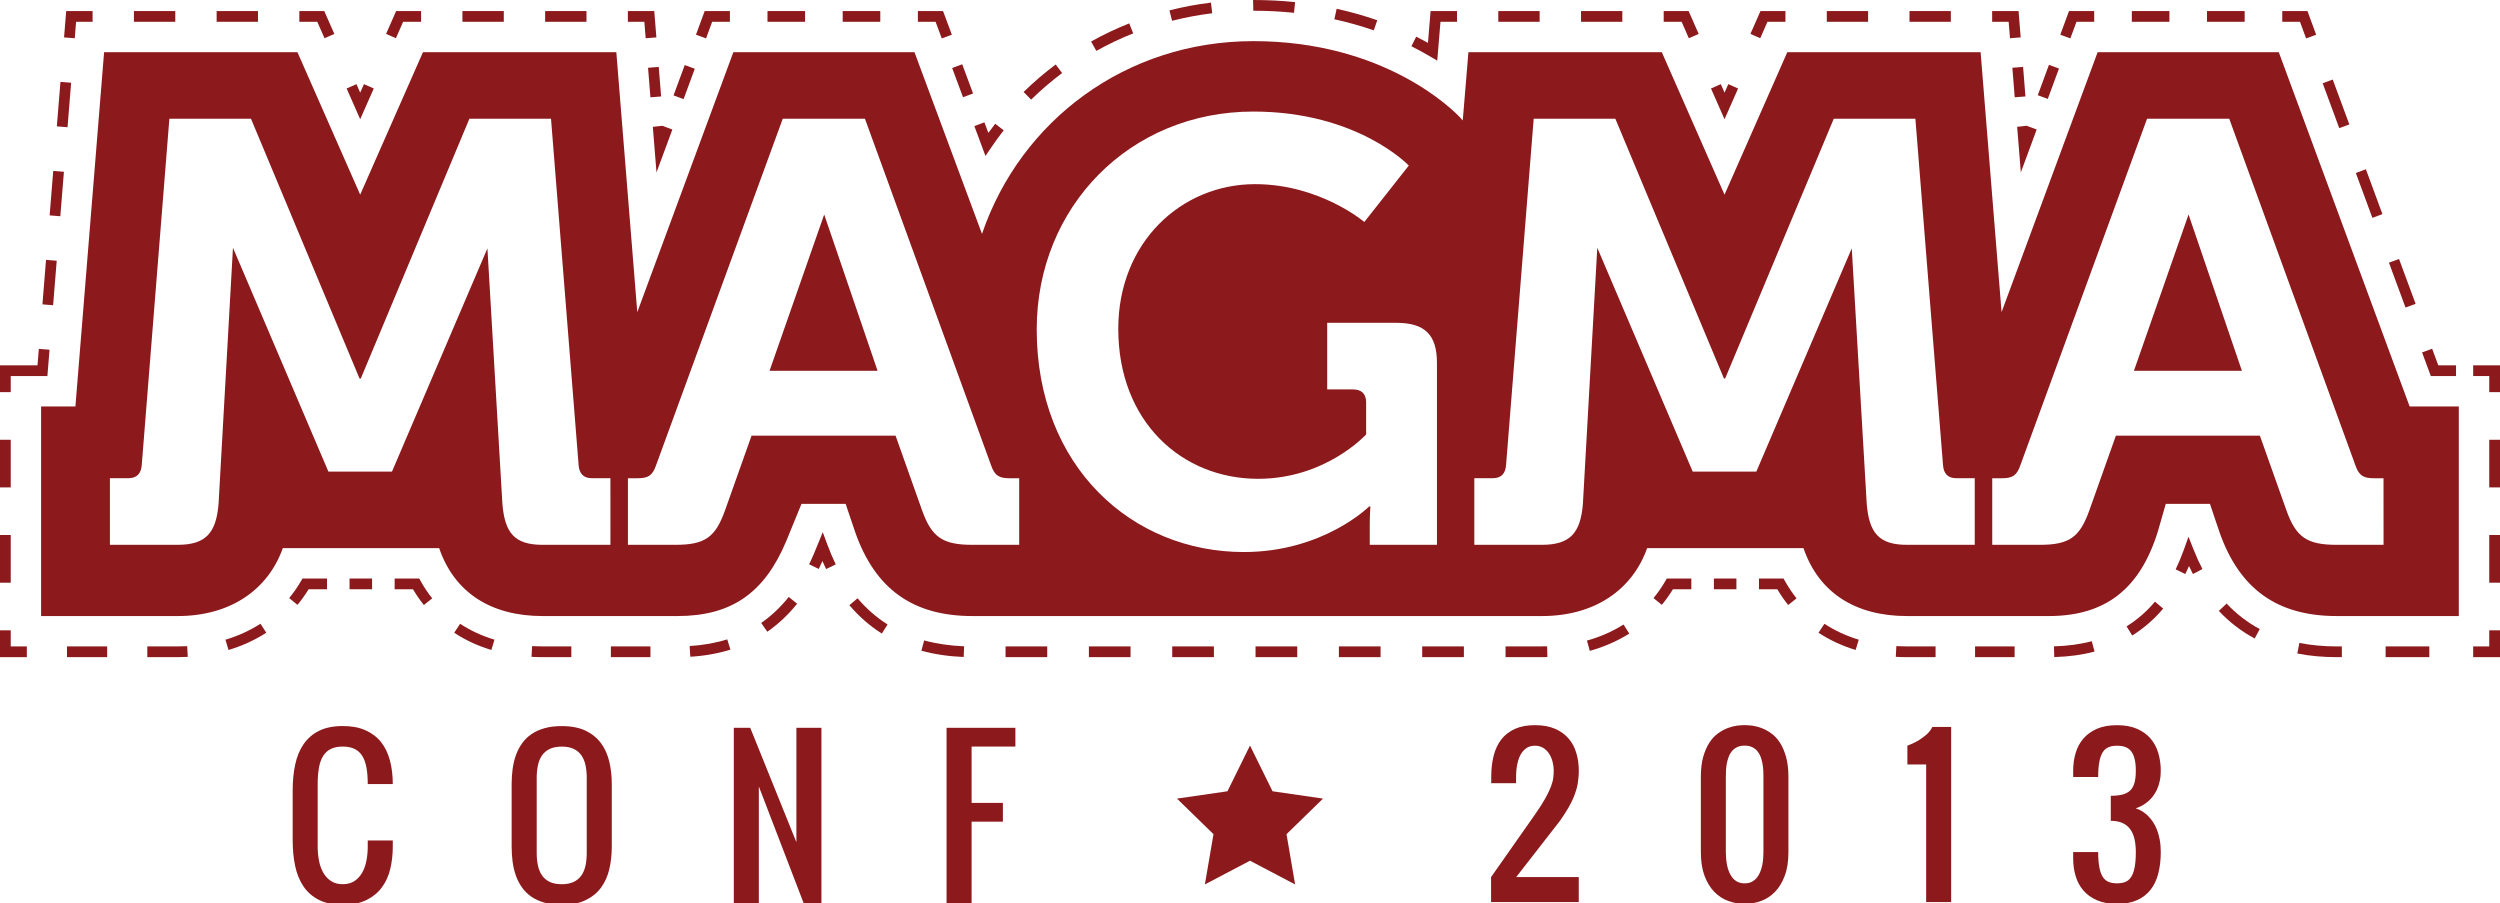
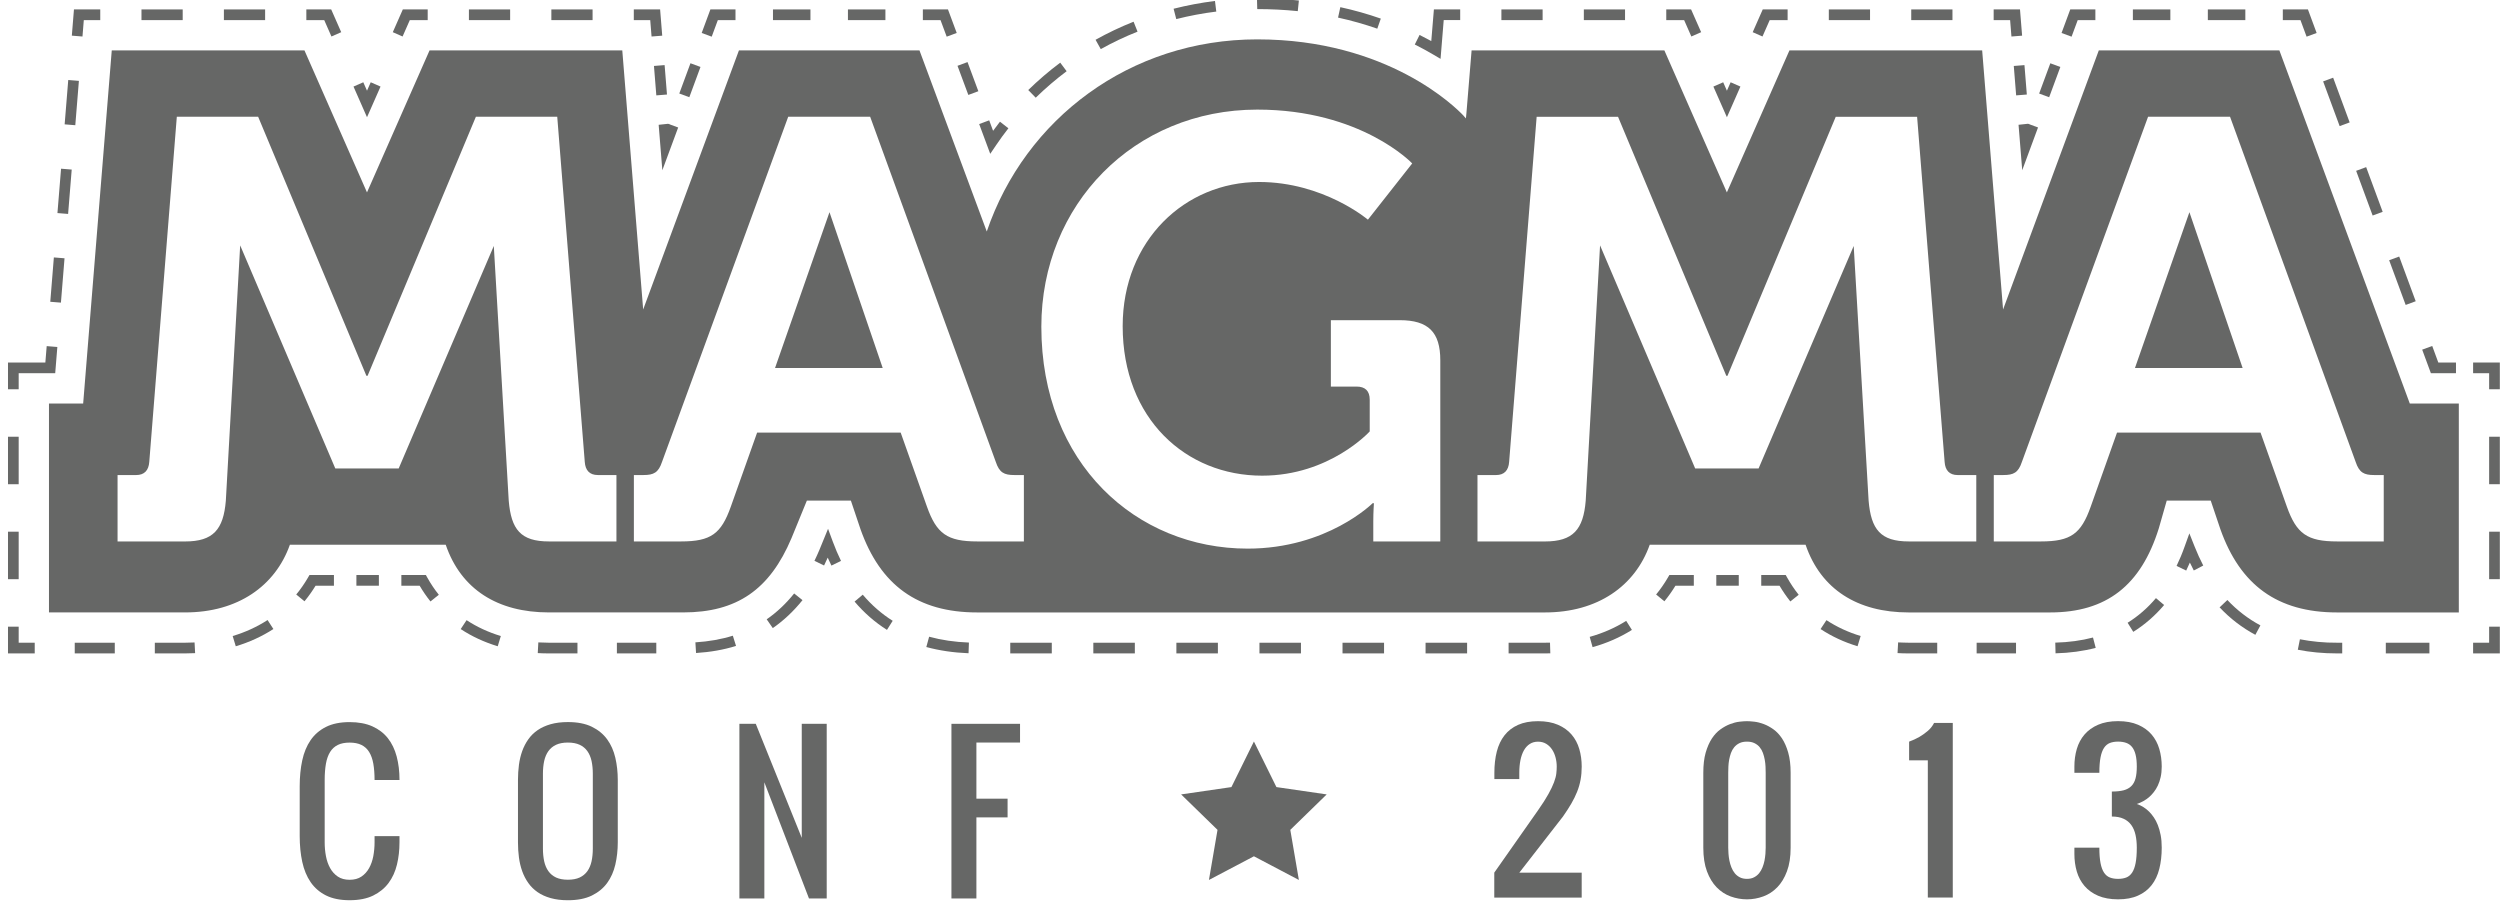
- <svg xmlns="http://www.w3.org/2000/svg" version="1.1" id="Layer_1" x="0px" y="0px" width="127.692px" height="46.077px" viewBox="242.736 370.522 127.692 46.077" enable-background="new 242.736 370.522 127.692 46.077" xml:space="preserve">
+ <svg xmlns="http://www.w3.org/2000/svg" version="1.1" id="Capa_1" x="0px" y="0px" width="127px" height="46px" viewBox="0 0 127 46" enable-background="new 0 0 127 46" xml:space="preserve">
  <g>
    <g>
-       <g>
-         <polygon fill="#8C191C" points="282.042,389.462 287.56,389.462 284.833,381.478    " />
-         <polygon fill="#8C191C" points="351.73,389.462 357.246,389.462 354.52,381.478    " />
-         <path fill="#8C191C" d="M365.812,391.282l-6.683-18.094h-9.253l-4.906,13.277l-1.071-13.277h-9.874l-3.206,7.277l-3.203-7.277     h-9.878l-0.267,3.219l-0.026,0.268l-0.129-0.149c-0.375-0.398-3.866-3.903-10.564-3.903c-6.509,0-11.889,4.062-13.859,9.846     l-3.448-9.28h-9.252l-4.907,13.277l-1.07-13.277h-9.877l-3.206,7.276l-3.204-7.276h-9.876l-1.465,18.094h-1.752v10.705h6.979     c2.7,0,4.617-1.355,5.366-3.469h7.986c0.782,2.285,2.66,3.469,5.283,3.469h6.883c2.756,0,4.441-1.168,5.555-3.812     c0.066-0.158,0.785-1.918,0.785-1.918h2.256l0.497,1.473c1.013,2.853,2.913,4.257,5.977,4.257h29.095     c2.703,0,4.621-1.355,5.368-3.469h7.986c0.782,2.285,2.661,3.469,5.284,3.469h7.245c2.891,0,4.654-1.382,5.566-4.302l0.41-1.428     h2.256l0.496,1.472c1.015,2.854,2.915,4.258,5.978,4.258h6.237v-10.705L365.812,391.282L365.812,391.282z M273.915,398.35h-3.464     c-1.441,0-1.93-0.613-2.054-2.085l-0.765-13.057l-4.875,11.402h-3.248l-4.874-11.433l-0.736,13.087     c-0.123,1.472-0.644,2.085-2.084,2.085h-3.465v-3.402h0.95c0.431,0,0.645-0.245,0.676-0.674l1.411-17.687h4.168l5.546,13.272     h0.062l5.549-13.272h4.168l1.41,17.687c0.029,0.429,0.243,0.674,0.672,0.674h0.952L273.915,398.35L273.915,398.35z      M294.793,398.35h-2.391c-1.533,0-2.083-0.396-2.575-1.777l-1.348-3.798h-7.356l-1.349,3.798     c-0.491,1.382-1.013,1.777-2.545,1.777h-2.421v-3.401h0.491c0.522,0,0.768-0.122,0.951-0.674l6.466-17.687h4.199l6.438,17.687     c0.184,0.552,0.429,0.674,0.951,0.674h0.489V398.35z M316.132,398.35h-3.433v-1.041c0-0.461,0.033-0.92,0.033-0.92h-0.064     c0,0-2.328,2.329-6.405,2.329c-5.701,0-10.575-4.352-10.575-11.372c0-6.254,4.752-11.126,11.064-11.126     c5.334,0,7.94,2.758,7.94,2.758l-2.271,2.882c0,0-2.269-1.932-5.579-1.932c-3.768,0-6.988,2.973-6.988,7.388     c0,4.751,3.249,7.662,7.144,7.662c3.462,0,5.516-2.267,5.516-2.267v-1.625c0-0.46-0.244-0.674-0.673-0.674h-1.316v-3.402h3.523     c1.471,0,2.083,0.612,2.083,2.054V398.35L316.132,398.35z M343.6,398.35h-3.462c-1.438,0-1.931-0.613-2.055-2.085l-0.765-13.057     l-4.874,11.402h-3.25l-4.874-11.433l-0.735,13.087c-0.121,1.472-0.644,2.085-2.087,2.085h-3.459v-3.402h0.948     c0.43,0,0.645-0.245,0.674-0.674l1.411-17.687h4.17l5.549,13.272h0.058l5.55-13.272h4.169l1.411,17.687     c0.027,0.429,0.244,0.674,0.671,0.674h0.95V398.35L343.6,398.35z M364.48,398.35h-2.393c-1.532,0-2.083-0.396-2.574-1.777     l-1.349-3.798h-7.355l-1.35,3.798c-0.49,1.382-1.013,1.777-2.545,1.777h-2.421v-3.401h0.491c0.521,0,0.767-0.122,0.949-0.674     l6.467-17.687h4.199l6.438,17.687c0.185,0.552,0.43,0.674,0.952,0.674h0.489L364.48,398.35L364.48,398.35z" />
-       </g>
+       <polygon fill="#666766" points="39.372,18.694 44.841,18.694 42.138,10.779   " />
+       <polygon fill="#666766" points="108.456,18.694 113.925,18.694 111.222,10.779   " />
+       <path fill="#666766" d="M122.417,20.498l-6.625-17.938h-9.173l-4.863,13.163l-1.062-13.163h-9.79l-3.179,7.214l-3.175-7.214    h-9.793l-0.263,3.191l-0.026,0.266l-0.128-0.148C73.969,5.475,70.508,2,63.868,2c-6.454,0-11.787,4.026-13.74,9.76l-3.419-9.2    h-9.171l-4.865,13.163L31.612,2.561h-9.791l-3.178,7.213l-3.176-7.213H5.677L4.225,20.498H2.488v10.613h6.919    c2.676,0,4.577-1.346,5.319-3.438h7.917c0.775,2.266,2.637,3.438,5.238,3.438h6.822c2.733,0,4.403-1.159,5.507-3.778    c0.065-0.157,0.778-1.901,0.778-1.901h2.237l0.491,1.46c1.005,2.827,2.888,4.22,5.925,4.22h28.844c2.68,0,4.58-1.346,5.321-3.438    h7.918c0.775,2.266,2.639,3.438,5.238,3.438h7.184c2.863,0,4.613-1.37,5.519-4.265l0.405-1.415h2.236l0.492,1.46    c1.006,2.827,2.889,4.22,5.926,4.22h6.184V20.498H122.417z M31.314,27.505h-3.433c-1.43,0-1.914-0.608-2.037-2.066l-0.759-12.944    l-4.832,11.303h-3.22l-4.832-11.333l-0.729,12.975c-0.121,1.458-0.639,2.066-2.065,2.066H5.972v-3.373h0.942    c0.426,0,0.638-0.242,0.669-0.668L8.982,5.931h4.132l5.498,13.158h0.062l5.501-13.158h4.133l1.398,17.533    c0.029,0.426,0.241,0.668,0.666,0.668h0.943V27.505z M52.013,27.505h-2.37c-1.52,0-2.066-0.394-2.552-1.763l-1.337-3.767h-7.292    l-1.338,3.767c-0.487,1.369-1.004,1.763-2.523,1.763h-2.4v-3.373h0.487c0.517,0,0.761-0.12,0.943-0.668l6.41-17.533h4.163    l6.382,17.533c0.182,0.548,0.426,0.668,0.942,0.668h0.485V27.505z M73.166,27.505h-3.403v-1.033c0-0.455,0.032-0.911,0.032-0.911    h-0.062c0,0-2.309,2.309-6.35,2.309c-5.652,0-10.483-4.314-10.483-11.272c0-6.2,4.71-11.03,10.969-11.03    c5.288,0,7.871,2.734,7.871,2.734l-2.25,2.858c0,0-2.249-1.915-5.531-1.915c-3.735,0-6.927,2.947-6.927,7.323    c0,4.71,3.22,7.596,7.082,7.596c3.433,0,5.468-2.248,5.468-2.248v-1.61c0-0.457-0.242-0.668-0.667-0.668h-1.307v-3.373h3.495    c1.457,0,2.064,0.606,2.064,2.036V27.505z M100.396,27.505h-3.433c-1.428,0-1.914-0.608-2.037-2.066l-0.758-12.944l-4.832,11.303    h-3.221l-4.832-11.333l-0.729,12.975c-0.12,1.458-0.639,2.066-2.068,2.066h-3.43v-3.373h0.94c0.426,0,0.638-0.242,0.668-0.668    l1.398-17.533h4.134l5.5,13.158h0.06l5.5-13.158h4.133l1.398,17.533c0.028,0.426,0.243,0.668,0.665,0.668h0.943V27.505z     M121.095,27.505h-2.369c-1.52,0-2.065-0.394-2.552-1.763l-1.339-3.767h-7.29l-1.338,3.767c-0.486,1.369-1.004,1.763-2.523,1.763    h-2.4v-3.373h0.487c0.518,0,0.761-0.12,0.942-0.668l6.409-17.533h4.164l6.381,17.533c0.183,0.548,0.426,0.668,0.943,0.668h0.484    V27.505z" />
+     </g>
+   </g>
+   <g>
+     <g>
+       <polygon fill="#666766" points="124.764,18.959 123.489,18.959 123.047,17.763 123.557,17.575 123.866,18.416 124.764,18.416       " />
    </g>
    <g>
-       <g>
-         <polygon fill="#8C191C" points="368.182,389.729 366.894,389.729 366.448,388.522 366.962,388.333 367.276,389.182      368.182,389.182    " />
-       </g>
-       <g>
-         <path fill="#8C191C" d="M365.602,386.231l-0.846-2.292l0.514-0.19l0.848,2.291L365.602,386.231z M363.91,381.649l-0.846-2.292     l0.514-0.19l0.845,2.292L363.91,381.649z M362.217,377.066l-0.846-2.291l0.513-0.19l0.849,2.292L362.217,377.066z" />
-       </g>
-       <g>
-         <polygon fill="#8C191C" points="360.524,372.484 360.212,371.635 359.307,371.635 359.307,371.087 360.594,371.087      361.038,372.295    " />
-       </g>
-       <g>
-         <path fill="#8C191C" d="M357.386,371.635h-1.923v-0.548h1.923V371.635z M353.543,371.635h-1.92v-0.548h1.92V371.635z" />
-       </g>
-       <g>
-         <polygon fill="#8C191C" points="348.482,372.484 347.969,372.295 348.414,371.087 349.701,371.087 349.701,371.635      348.797,371.635    " />
-       </g>
-       <g>
-         <rect x="347.098" y="373.869" transform="matrix(-0.9383 -0.3458 0.3458 -0.9383 543.7288 846.4019)" fill="#8C191C" width="0.546" height="1.653" />
-       </g>
-       <g>
-         <polygon fill="#8C191C" points="345.954,379.328 345.765,377 346.249,376.947 346.279,376.958 346.311,376.955 346.312,376.97      346.763,377.137    " />
-       </g>
-       <g>
-         <rect x="345.12" y="374.431" transform="matrix(-0.0794 -0.9968 0.9968 -0.0794 -0.1887 749.2368)" fill="#8C191C" width="1.513" height="0.549" />
-       </g>
-       <g>
-         <polygon fill="#8C191C" points="345.4,372.476 345.332,371.635 344.489,371.635 344.489,371.087 345.838,371.087      345.946,372.432    " />
-       </g>
-       <g>
-         <path fill="#8C191C" d="M342.378,371.635h-2.111v-0.548h2.111V371.635z M338.153,371.635h-2.11v-0.548h2.11V371.635z" />
-       </g>
-       <g>
-         <polygon fill="#8C191C" points="332.644,372.475 332.142,372.253 332.656,371.087 333.931,371.087 333.931,371.635      333.012,371.635    " />
-       </g>
-       <g>
-         <polygon fill="#8C191C" points="330.82,376.613 330.128,375.042 330.629,374.82 330.82,375.254 331.012,374.82 331.512,375.042         " />
-       </g>
-       <g>
-         <polygon fill="#8C191C" points="328.996,372.475 328.628,371.635 327.712,371.635 327.712,371.087 328.985,371.087      329.499,372.254    " />
-       </g>
-       <g>
-         <path fill="#8C191C" d="M325.599,371.635h-2.109v-0.548h2.109V371.635z M321.376,371.635h-2.112v-0.548h2.112V371.635z" />
-       </g>
-       <g>
-         <path fill="#8C191C" d="M316.146,373.62l-0.378-0.222c-0.292-0.172-0.604-0.344-0.942-0.513l0.245-0.49     c0.208,0.104,0.406,0.21,0.601,0.316l0.133-1.624h1.35v0.548h-0.844L316.146,373.62z" />
-       </g>
-       <g>
-         <path fill="#8C191C" d="M295.401,375.611l-0.383-0.392c0.515-0.502,1.065-0.975,1.639-1.403l0.328,0.438     C296.431,374.669,295.898,375.125,295.401,375.611z M298.734,373.121l-0.268-0.479c0.624-0.349,1.279-0.66,1.948-0.926     l0.202,0.51C299.97,372.483,299.337,372.783,298.734,373.121z M312.903,372.073c-0.647-0.226-1.324-0.417-2.012-0.567     l0.117-0.535c0.709,0.155,1.406,0.352,2.074,0.586L312.903,372.073z M302.602,371.583l-0.135-0.531     c0.693-0.176,1.406-0.31,2.12-0.397l0.066,0.544C303.962,371.283,303.272,371.413,302.602,371.583z M308.83,371.176     c-0.675-0.07-1.374-0.105-2.078-0.106l-0.013-0.548c0.734,0,1.452,0.037,2.146,0.108L308.83,371.176z" />
-       </g>
-       <g>
-         <path fill="#8C191C" d="M293.07,378.488l-0.567-1.526l0.514-0.191l0.2,0.538c0.115-0.158,0.232-0.314,0.352-0.467l0.432,0.337     c-0.219,0.281-0.43,0.57-0.632,0.869L293.07,378.488z" />
-       </g>
-       <g>
-         <rect x="291.11" y="374.35" transform="matrix(-0.3484 -0.9373 0.9373 -0.3484 42.4682 778.7684)" fill="#8C191C" width="1.592" height="0.548" />
-       </g>
-       <g>
-         <polygon fill="#8C191C" points="290.838,372.484 290.523,371.635 289.618,371.635 289.618,371.087 290.904,371.087      291.353,372.294    " />
-       </g>
-       <g>
-         <path fill="#8C191C" d="M287.698,371.635h-1.92v-0.548h1.92V371.635z M283.857,371.635h-1.92v-0.548h1.92V371.635z" />
-       </g>
-       <g>
-         <polygon fill="#8C191C" points="278.798,372.484 278.284,372.295 278.729,371.087 280.017,371.087 280.017,371.635      279.111,371.635    " />
-       </g>
-       <g>
-         <rect x="277.413" y="373.877" transform="matrix(-0.9381 -0.3463 0.3463 -0.9381 408.4185 822.387)" fill="#8C191C" width="0.547" height="1.653" />
-       </g>
-       <g>
-         <polygon fill="#8C191C" points="276.268,379.329 276.08,377 276.564,376.948 276.594,376.959 276.626,376.956 276.627,376.971      277.078,377.138    " />
-       </g>
-       <g>
-         <rect x="275.411" y="374.443" transform="matrix(-0.08 -0.9968 0.9968 -0.08 -75.2546 679.9778)" fill="#8C191C" width="1.514" height="0.548" />
-       </g>
-       <g>
-         <polygon fill="#8C191C" points="275.715,372.476 275.647,371.635 274.805,371.635 274.805,371.087 276.153,371.087      276.262,372.432    " />
-       </g>
-       <g>
-         <path fill="#8C191C" d="M272.692,371.635h-2.112v-0.548h2.112V371.635z M268.468,371.635h-2.113v-0.548h2.113V371.635z" />
-       </g>
-       <g>
-         <polygon fill="#8C191C" points="262.957,372.475 262.456,372.253 262.969,371.087 264.244,371.087 264.244,371.635      263.327,371.635    " />
-       </g>
-       <g>
-         <polygon fill="#8C191C" points="261.133,376.612 260.441,375.041 260.943,374.82 261.133,375.253 261.325,374.82      261.827,375.041    " />
-       </g>
-       <g>
-         <polygon fill="#8C191C" points="259.312,372.475 258.942,371.635 258.025,371.635 258.025,371.087 259.299,371.087      259.812,372.254    " />
-       </g>
-       <g>
-         <path fill="#8C191C" d="M255.913,371.635h-2.112v-0.548h2.112V371.635z M251.689,371.635h-2.113v-0.548h2.113V371.635z" />
-       </g>
-       <g>
-         <polygon fill="#8C191C" points="246.554,372.476 246.008,372.432 246.117,371.087 247.465,371.087 247.465,371.635      246.622,371.635    " />
-       </g>
-       <g>
-         <path fill="#8C191C" d="M245.449,386.112l-0.546-0.044l0.184-2.273l0.546,0.044L245.449,386.112z M245.817,381.567l-0.546-0.044     l0.184-2.272l0.546,0.044L245.817,381.567z M246.185,377.021l-0.546-0.045l0.185-2.272l0.545,0.044L246.185,377.021z" />
-       </g>
-       <g>
-         <polygon fill="#8C191C" points="243.284,390.551 242.736,390.551 242.736,389.182 244.651,389.182 244.72,388.341      245.266,388.385 245.157,389.729 243.284,389.729    " />
-       </g>
-       <g>
-         <path fill="#8C191C" d="M243.284,400.284h-0.548v-2.436h0.548V400.284z M243.284,395.417h-0.548v-2.433h0.548V395.417z" />
-       </g>
-       <g>
-         <polygon fill="#8C191C" points="244.106,404.087 242.736,404.087 242.736,402.717 243.284,402.717 243.284,403.539      244.106,403.539    " />
-       </g>
-       <g>
-         <path fill="#8C191C" d="M251.816,404.087h-1.556v-0.548h1.556c0.162,0,0.323-0.004,0.481-0.012l0.029,0.546     C252.158,404.082,251.988,404.087,251.816,404.087z M248.209,404.087h-2.052v-0.548h2.052V404.087z M254.408,403.721     l-0.157-0.524c0.646-0.193,1.248-0.47,1.789-0.817l0.297,0.459C255.752,403.215,255.104,403.513,254.408,403.721z" />
-       </g>
-       <g>
-         <path fill="#8C191C" d="M257.93,401.417l-0.423-0.347c0.221-0.269,0.422-0.559,0.599-0.862l0.079-0.137h1.254v0.548h-0.94     C258.326,400.9,258.135,401.169,257.93,401.417z" />
-       </g>
-       <g>
-         <rect x="260.59" y="400.071" fill="#8C191C" width="1.151" height="0.548" />
-       </g>
-       <g>
-         <path fill="#8C191C" d="M264.385,401.424c-0.201-0.251-0.387-0.521-0.555-0.805h-0.937v-0.548h1.256l0.078,0.14     c0.173,0.311,0.371,0.604,0.585,0.873L264.385,401.424z" />
-       </g>
-       <g>
-         <path fill="#8C191C" d="M275.958,404.087h-2.02v-0.548h2.02V404.087z M271.918,404.087h-1.467c-0.191,0-0.381-0.005-0.567-0.016     l0.03-0.547c0.177,0.01,0.356,0.015,0.538,0.015h1.467L271.918,404.087L271.918,404.087z M277.995,404.066l-0.034-0.547     c0.686-0.041,1.331-0.155,1.919-0.341l0.164,0.523C279.414,403.9,278.724,404.023,277.995,404.066z M267.833,403.72     c-0.688-0.207-1.326-0.502-1.897-0.88l0.302-0.457c0.527,0.348,1.117,0.62,1.754,0.812L267.833,403.72z M281.927,402.79     l-0.312-0.451c0.516-0.356,0.989-0.804,1.407-1.325l0.428,0.343C283,401.919,282.488,402.401,281.927,402.79z" />
-       </g>
-       <g>
-         <path fill="#8C191C" d="M284.931,399.588c-0.065-0.133-0.128-0.269-0.188-0.409c-0.061,0.14-0.123,0.272-0.187,0.403     l-0.493-0.239c0.089-0.183,0.175-0.37,0.256-0.563l0.441-1.075l0.244,0.658c0.128,0.345,0.269,0.678,0.419,0.986L284.931,399.588     z" />
-       </g>
-       <g>
-         <path fill="#8C191C" d="M321.498,404.087h-1.863v-0.548l2.123-0.003l0.013,0.547L321.498,404.087z M317.507,404.087h-2.129     v-0.548h2.129V404.087z M313.251,404.087h-2.129v-0.548h2.129V404.087z M308.995,404.087h-2.13v-0.548h2.13V404.087z      M304.738,404.087h-2.128v-0.548h2.128V404.087z M300.481,404.087h-2.128v-0.548h2.128V404.087z M296.225,404.087h-2.128v-0.548     h2.128V404.087z M291.958,404.079c-0.766-0.03-1.494-0.138-2.162-0.32l0.144-0.526c0.628,0.171,1.314,0.271,2.039,0.3     L291.958,404.079z M323.938,403.767l-0.146-0.526c0.676-0.188,1.304-0.465,1.87-0.82l0.292,0.463     C325.342,403.267,324.664,403.564,323.938,403.767z M287.778,402.882c-0.616-0.389-1.174-0.876-1.659-1.449l0.418-0.353     c0.449,0.528,0.964,0.979,1.533,1.338L287.778,402.882z" />
-       </g>
-       <g>
-         <path fill="#8C191C" d="M327.616,401.417l-0.424-0.347c0.223-0.271,0.425-0.562,0.599-0.862l0.08-0.137h1.253v0.548h-0.94     C328.013,400.897,327.823,401.166,327.616,401.417z" />
-       </g>
-       <g>
-         <rect x="330.276" y="400.071" fill="#8C191C" width="1.15" height="0.548" />
-       </g>
-       <g>
-         <path fill="#8C191C" d="M334.071,401.424c-0.202-0.252-0.39-0.521-0.555-0.805h-0.938v-0.548h1.256l0.078,0.14     c0.173,0.309,0.369,0.602,0.586,0.873L334.071,401.424z" />
-       </g>
-       <g>
-         <path fill="#8C191C" d="M345.636,404.087h-2.02v-0.548h2.02V404.087z M341.599,404.087h-1.461c-0.191,0-0.384-0.005-0.571-0.016     l0.028-0.547c0.18,0.01,0.36,0.015,0.543,0.015h1.461V404.087z M347.661,404.083l-0.015-0.547     c0.688-0.019,1.337-0.105,1.932-0.263l0.14,0.529C349.082,403.971,348.39,404.064,347.661,404.083z M337.516,403.72     c-0.687-0.208-1.324-0.503-1.896-0.88l0.302-0.457c0.527,0.346,1.117,0.62,1.753,0.812L337.516,403.72z M351.643,402.982     l-0.289-0.467c0.539-0.335,1.027-0.761,1.452-1.262l0.417,0.354C352.762,402.154,352.231,402.615,351.643,402.982z" />
-       </g>
-       <g>
-         <path fill="#8C191C" d="M354.355,399.843l-0.493-0.239c0.148-0.311,0.287-0.642,0.411-0.983l0.243-0.684l0.27,0.676     c0.136,0.344,0.284,0.67,0.442,0.973l-0.484,0.255c-0.069-0.133-0.137-0.269-0.201-0.407     C354.481,399.57,354.42,399.708,354.355,399.843z" />
-       </g>
-       <g>
-         <path fill="#8C191C" d="M366.818,404.087h-2.232v-0.548h2.232V404.087z M362.351,404.087h-0.262     c-0.709,0-1.387-0.062-2.014-0.187l0.106-0.538c0.594,0.115,1.233,0.177,1.906,0.177h0.262L362.351,404.087L362.351,404.087z      M357.899,403.134c-0.682-0.362-1.297-0.839-1.833-1.408l0.398-0.376c0.495,0.528,1.064,0.966,1.692,1.303L357.899,403.134z" />
-       </g>
-       <g>
-         <polygon fill="#8C191C" points="370.428,404.087 369.058,404.087 369.058,403.539 369.879,403.539 369.879,402.717      370.428,402.717    " />
-       </g>
-       <g>
-         <path fill="#8C191C" d="M370.428,400.284h-0.549v-2.436h0.549V400.284z M370.428,395.417h-0.549v-2.433h0.549V395.417z" />
-       </g>
-       <g>
-         <polygon fill="#8C191C" points="370.428,390.551 369.879,390.551 369.879,389.729 369.058,389.729 369.058,389.182      370.428,389.182    " />
-       </g>
-     </g>
-     <polygon fill="#8C191C" points="306.582,408.603 307.734,410.938 310.312,411.312 308.447,413.129 308.886,415.696    306.582,414.484 304.277,415.696 304.717,413.129 302.852,411.312 305.43,410.938  " />
-     <g>
-       <path fill="#8C191C" d="M262.798,413.449v0.317c0,0.399-0.043,0.779-0.13,1.141c-0.086,0.358-0.229,0.674-0.429,0.942    c-0.2,0.27-0.462,0.485-0.79,0.645c-0.326,0.161-0.729,0.24-1.208,0.24s-0.882-0.081-1.208-0.244    c-0.326-0.163-0.589-0.392-0.789-0.683c-0.2-0.292-0.343-0.639-0.43-1.042c-0.086-0.401-0.129-0.843-0.129-1.321v-2.554    c0-0.479,0.043-0.921,0.129-1.321c0.087-0.403,0.23-0.751,0.43-1.04c0.2-0.289,0.463-0.517,0.789-0.681    c0.326-0.16,0.729-0.242,1.208-0.242c0.453,0,0.841,0.07,1.166,0.218c0.325,0.144,0.589,0.346,0.794,0.604    c0.205,0.262,0.355,0.572,0.452,0.938c0.097,0.365,0.145,0.767,0.145,1.205h-1.279c0-0.318-0.021-0.6-0.065-0.838    c-0.043-0.24-0.115-0.44-0.214-0.6c-0.1-0.16-0.231-0.28-0.395-0.359c-0.163-0.079-0.365-0.12-0.604-0.12    c-0.239,0-0.441,0.041-0.604,0.12c-0.163,0.079-0.294,0.199-0.395,0.359c-0.1,0.158-0.172,0.358-0.215,0.6    c-0.043,0.238-0.065,0.52-0.065,0.838v3.195c0,0.24,0.022,0.477,0.065,0.705c0.043,0.23,0.115,0.436,0.215,0.614    c0.1,0.18,0.231,0.325,0.395,0.434c0.163,0.11,0.364,0.165,0.604,0.165c0.24,0,0.441-0.055,0.604-0.165    c0.163-0.107,0.294-0.254,0.395-0.434c0.1-0.18,0.171-0.384,0.214-0.614c0.043-0.229,0.065-0.465,0.065-0.705v-0.317H262.798    L262.798,413.449z" />
-       <path fill="#8C191C" d="M273.984,413.768c0,0.399-0.042,0.779-0.125,1.141c-0.083,0.358-0.223,0.674-0.419,0.942    c-0.196,0.271-0.459,0.485-0.787,0.645c-0.328,0.161-0.737,0.24-1.226,0.24c-0.333,0-0.627-0.036-0.884-0.109    s-0.479-0.176-0.667-0.305s-0.347-0.287-0.477-0.471c-0.13-0.182-0.234-0.384-0.313-0.604c-0.078-0.219-0.134-0.453-0.167-0.703    c-0.033-0.251-0.05-0.508-0.05-0.775v-3.195c0-0.266,0.017-0.523,0.05-0.772c0.033-0.25,0.089-0.484,0.167-0.705    c0.079-0.219,0.183-0.421,0.313-0.604c0.129-0.184,0.289-0.34,0.477-0.469c0.188-0.132,0.41-0.232,0.667-0.306    c0.256-0.075,0.551-0.109,0.884-0.109c0.489,0,0.898,0.079,1.226,0.237c0.328,0.161,0.59,0.376,0.787,0.646    c0.197,0.27,0.336,0.584,0.419,0.942c0.083,0.359,0.125,0.738,0.125,1.139V413.768z M270.149,414.088    c0,0.24,0.021,0.457,0.065,0.653c0.043,0.197,0.115,0.366,0.215,0.505c0.1,0.141,0.231,0.248,0.394,0.325    c0.163,0.077,0.365,0.114,0.604,0.114c0.24,0,0.441-0.037,0.604-0.114c0.163-0.077,0.295-0.186,0.395-0.325    c0.1-0.139,0.171-0.308,0.214-0.505c0.043-0.196,0.065-0.413,0.065-0.653v-3.835c0-0.239-0.022-0.457-0.065-0.655    c-0.043-0.195-0.114-0.362-0.214-0.504c-0.1-0.14-0.232-0.247-0.395-0.324c-0.163-0.075-0.365-0.114-0.604-0.114    c-0.239,0-0.441,0.039-0.604,0.114c-0.163,0.077-0.294,0.186-0.394,0.324c-0.1,0.142-0.172,0.309-0.215,0.504    c-0.043,0.198-0.065,0.416-0.065,0.655V414.088z" />
-       <path fill="#8C191C" d="M283.782,416.646l-2.287-5.954v5.954h-1.278v-8.949h0.839l2.357,5.843v-5.843h1.279v8.949H283.782z" />
-       <path fill="#8C191C" d="M294.599,408.654h-2.237v2.877h1.598v0.959h-1.598v4.154h-1.279v-8.948h3.516V408.654z" />
+       <path fill="#666766" d="M122.208,15.491l-0.839-2.271l0.51-0.188l0.839,2.271L122.208,15.491z M120.53,10.949l-0.838-2.271    l0.509-0.188l0.839,2.271L120.53,10.949z M118.854,6.406l-0.839-2.271l0.509-0.188l0.839,2.271L118.854,6.406z" />
    </g>
    <g>
-       <path fill="#8C191C" d="M318.903,410.527v-0.319c0-0.4,0.042-0.763,0.125-1.089s0.216-0.605,0.395-0.835    c0.18-0.229,0.411-0.407,0.694-0.534c0.282-0.126,0.624-0.189,1.022-0.189c0.4,0,0.74,0.062,1.023,0.185    c0.283,0.124,0.515,0.29,0.694,0.5c0.181,0.21,0.312,0.458,0.394,0.74c0.084,0.281,0.126,0.585,0.126,0.902    c0,0.24-0.021,0.464-0.058,0.673c-0.038,0.212-0.099,0.416-0.178,0.618c-0.081,0.202-0.181,0.404-0.3,0.609    c-0.12,0.204-0.263,0.423-0.424,0.656l-2.238,2.877h3.196v1.277h-4.479v-1.277l2.242-3.196c0.228-0.322,0.404-0.6,0.531-0.831    c0.128-0.23,0.225-0.433,0.288-0.603c0.062-0.169,0.103-0.318,0.116-0.443c0.016-0.127,0.022-0.247,0.022-0.36    c0-0.158-0.021-0.314-0.06-0.469c-0.041-0.153-0.102-0.29-0.18-0.41c-0.079-0.119-0.182-0.216-0.301-0.29    c-0.119-0.072-0.261-0.108-0.42-0.108c-0.158,0-0.3,0.038-0.42,0.113c-0.119,0.078-0.219,0.187-0.3,0.325    c-0.079,0.142-0.14,0.31-0.179,0.505c-0.04,0.196-0.062,0.415-0.062,0.654v0.319H318.903L318.903,410.527z" />
-       <path fill="#8C191C" d="M331.848,416.689c-0.287,0-0.564-0.05-0.834-0.146c-0.271-0.098-0.509-0.255-0.718-0.468    c-0.208-0.213-0.373-0.487-0.499-0.822c-0.125-0.333-0.187-0.737-0.187-1.209v-3.836c0-0.404,0.04-0.747,0.122-1.034    c0.082-0.286,0.188-0.527,0.317-0.724c0.128-0.197,0.275-0.354,0.438-0.47c0.162-0.117,0.328-0.207,0.494-0.27    c0.167-0.064,0.324-0.104,0.478-0.124c0.15-0.019,0.279-0.027,0.387-0.027c0.106,0,0.235,0.01,0.388,0.027    c0.15,0.021,0.311,0.06,0.476,0.124c0.168,0.062,0.333,0.151,0.496,0.27c0.162,0.115,0.31,0.271,0.439,0.47    c0.129,0.194,0.233,0.438,0.315,0.724c0.081,0.287,0.123,0.63,0.123,1.034v3.836c0,0.472-0.062,0.876-0.188,1.209    c-0.125,0.335-0.29,0.609-0.499,0.822c-0.206,0.213-0.445,0.37-0.718,0.468C332.411,416.641,332.133,416.689,331.848,416.689z     M331.848,415.641c0.142,0,0.262-0.026,0.363-0.079c0.104-0.054,0.189-0.124,0.26-0.21c0.07-0.088,0.128-0.188,0.173-0.301    s0.079-0.229,0.104-0.347c0.023-0.117,0.038-0.234,0.046-0.351c0.009-0.113,0.013-0.218,0.013-0.311v-3.836    c0-0.097-0.003-0.203-0.008-0.32c-0.005-0.115-0.018-0.232-0.039-0.352s-0.053-0.233-0.092-0.345    c-0.04-0.112-0.096-0.21-0.169-0.298c-0.071-0.087-0.159-0.156-0.267-0.207c-0.106-0.053-0.233-0.077-0.385-0.077    c-0.15,0-0.277,0.024-0.385,0.077c-0.105,0.051-0.196,0.12-0.268,0.207c-0.072,0.088-0.127,0.186-0.166,0.298    c-0.04,0.11-0.072,0.226-0.096,0.345c-0.02,0.118-0.032,0.234-0.037,0.352c-0.006,0.117-0.009,0.225-0.009,0.32v3.836    c0,0.093,0.005,0.196,0.014,0.311c0.008,0.115,0.023,0.232,0.047,0.351c0.022,0.118,0.058,0.233,0.102,0.347    c0.046,0.113,0.104,0.213,0.173,0.301c0.07,0.086,0.156,0.156,0.261,0.21C331.586,415.613,331.708,415.641,331.848,415.641z" />
-       <path fill="#8C191C" d="M340.158,408.609c0.182-0.067,0.354-0.146,0.518-0.239c0.142-0.08,0.281-0.18,0.425-0.3    c0.145-0.12,0.256-0.26,0.335-0.42h0.959v8.948h-1.277v-7.029h-0.958L340.158,408.609L340.158,408.609z" />
-       <path fill="#8C191C" d="M350.865,416.689c-0.4,0-0.743-0.062-1.025-0.187c-0.282-0.122-0.514-0.289-0.693-0.499    c-0.181-0.21-0.312-0.456-0.396-0.739c-0.083-0.281-0.124-0.583-0.124-0.902v-0.318h1.277c0,0.318,0.021,0.581,0.062,0.788    c0.038,0.205,0.101,0.37,0.179,0.489c0.08,0.12,0.181,0.202,0.301,0.25c0.12,0.046,0.26,0.068,0.421,0.068    c0.158,0,0.299-0.022,0.418-0.068c0.12-0.048,0.221-0.13,0.3-0.25c0.079-0.119,0.141-0.284,0.18-0.489    c0.04-0.207,0.062-0.47,0.062-0.788c0-0.24-0.022-0.459-0.066-0.656c-0.042-0.195-0.114-0.362-0.214-0.503    s-0.232-0.249-0.395-0.325c-0.164-0.075-0.365-0.114-0.604-0.114v-1.278c0.238,0,0.439-0.022,0.604-0.064    c0.161-0.044,0.295-0.113,0.395-0.214c0.1-0.102,0.172-0.231,0.214-0.396c0.044-0.162,0.066-0.363,0.066-0.604    c0-0.238-0.021-0.439-0.062-0.604c-0.039-0.163-0.101-0.294-0.18-0.395c-0.079-0.1-0.18-0.173-0.3-0.216    c-0.119-0.043-0.26-0.063-0.418-0.063c-0.161,0-0.301,0.021-0.421,0.069c-0.12,0.046-0.221,0.13-0.301,0.25    c-0.078,0.119-0.141,0.282-0.179,0.489c-0.041,0.206-0.062,0.469-0.062,0.789h-1.277v-0.32c0-0.317,0.041-0.621,0.124-0.902    c0.083-0.282,0.215-0.53,0.396-0.74s0.411-0.376,0.693-0.5c0.282-0.122,0.625-0.185,1.025-0.185c0.397,0,0.738,0.062,1.021,0.185    c0.284,0.124,0.517,0.29,0.695,0.5s0.312,0.458,0.394,0.74c0.083,0.281,0.126,0.585,0.126,0.902c0,0.2-0.019,0.379-0.056,0.542    c-0.036,0.161-0.085,0.307-0.144,0.433c-0.062,0.127-0.129,0.237-0.206,0.336c-0.076,0.096-0.155,0.179-0.234,0.248    c-0.187,0.164-0.398,0.282-0.639,0.359c0.238,0.08,0.452,0.212,0.639,0.399c0.079,0.081,0.158,0.176,0.234,0.288    c0.077,0.109,0.145,0.242,0.206,0.392c0.059,0.149,0.106,0.318,0.144,0.512c0.037,0.191,0.056,0.407,0.056,0.647    c0,0.399-0.043,0.762-0.126,1.088c-0.082,0.326-0.214,0.604-0.394,0.833c-0.18,0.23-0.411,0.408-0.695,0.535    C351.604,416.626,351.264,416.689,350.865,416.689z" />
+       <polygon fill="#666766" points="117.175,1.863 116.864,1.022 115.967,1.022 115.967,0.479 117.243,0.479 117.685,1.675   " />
+     </g>
+     <g>
+       <path fill="#666766" d="M114.063,1.022h-1.905V0.479h1.905V1.022z M110.254,1.022h-1.904V0.479h1.904V1.022z" />
+     </g>
+     <g>
+       <polygon fill="#666766" points="105.236,1.863 104.727,1.675 105.169,0.479 106.445,0.479 106.445,1.022 105.548,1.022   " />
+     </g>
+     <g>
+       <rect x="103.858" y="3.256" transform="matrix(0.938 0.3466 -0.3466 0.938 7.8663 -35.8367)" fill="#666766" width="0.542" height="1.639" />
+     </g>
+     <g>
+       <polygon fill="#666766" points="102.729,8.648 102.542,6.339 103.023,6.287 103.053,6.298 103.084,6.295 103.086,6.31     103.532,6.475   " />
+     </g>
+     <g>
+       <rect x="101.883" y="3.804" transform="matrix(0.0801 0.9968 -0.9968 0.0801 98.4735 -98.554)" fill="#666766" width="1.499" height="0.544" />
+     </g>
+     <g>
+       <polygon fill="#666766" points="102.181,1.855 102.114,1.022 101.278,1.022 101.278,0.479 102.616,0.479 102.723,1.812   " />
+     </g>
+     <g>
+       <path fill="#666766" d="M99.185,1.022h-2.094V0.479h2.094V1.022z M94.998,1.022h-2.094V0.479h2.094V1.022z" />
+     </g>
+     <g>
+       <polygon fill="#666766" points="89.534,1.854 89.037,1.635 89.547,0.479 90.811,0.479 90.811,1.022 89.901,1.022   " />
+     </g>
+     <g>
+       <polygon fill="#666766" points="87.727,5.957 87.04,4.398 87.538,4.179 87.727,4.609 87.916,4.179 88.413,4.398   " />
+     </g>
+     <g>
+       <polygon fill="#666766" points="85.92,1.854 85.554,1.022 84.646,1.022 84.646,0.479 85.908,0.479 86.418,1.635   " />
+     </g>
+     <g>
+       <path fill="#666766" d="M82.552,1.022h-2.093V0.479h2.093V1.022z M78.365,1.022h-2.094V0.479h2.094V1.022z" />
+     </g>
+     <g>
+       <path fill="#666766" d="M73.18,2.99l-0.373-0.22c-0.289-0.17-0.601-0.341-0.936-0.509l0.243-0.486    c0.206,0.104,0.405,0.208,0.595,0.312l0.133-1.609h1.336v0.543h-0.837L73.18,2.99z" />
+     </g>
+     <g>
+       <path fill="#666766" d="M52.615,4.963l-0.38-0.389c0.51-0.498,1.056-0.966,1.625-1.391l0.325,0.435    C53.636,4.03,53.107,4.482,52.615,4.963z M55.919,2.495l-0.265-0.474c0.619-0.346,1.268-0.655,1.932-0.918l0.201,0.505    C57.145,1.862,56.517,2.161,55.919,2.495z M69.966,1.457c-0.643-0.225-1.312-0.414-1.993-0.563l0.116-0.53    c0.702,0.153,1.394,0.349,2.056,0.581L69.966,1.457z M59.754,0.97l-0.135-0.526c0.687-0.174,1.394-0.307,2.102-0.395l0.066,0.539    C61.102,0.673,60.418,0.802,59.754,0.97z M65.927,0.566c-0.669-0.069-1.362-0.104-2.059-0.104l-0.014-0.543    c0.729,0,1.439,0.036,2.129,0.107L65.927,0.566z" />
+     </g>
+     <g>
+       <path fill="#666766" d="M50.304,7.815l-0.562-1.513l0.509-0.189l0.198,0.533c0.113-0.157,0.229-0.312,0.349-0.464l0.428,0.335    c-0.218,0.278-0.427,0.565-0.626,0.861L50.304,7.815z" />
+     </g>
+     <g>
+       <rect x="48.382" y="3.717" transform="matrix(0.3485 0.9373 -0.9373 0.3485 35.7728 -43.4902)" fill="#666766" width="1.579" height="0.543" />
+     </g>
+     <g>
+       <polygon fill="#666766" points="48.092,1.863 47.779,1.022 46.881,1.022 46.881,0.479 48.157,0.479 48.601,1.674   " />
+     </g>
+     <g>
+       <path fill="#666766" d="M44.979,1.022h-1.904V0.479h1.904V1.022z M41.171,1.022h-1.904V0.479h1.904V1.022z" />
+     </g>
+     <g>
+       <polygon fill="#666766" points="36.155,1.863 35.646,1.675 36.088,0.479 37.363,0.479 37.363,1.022 36.466,1.022   " />
+     </g>
+     <g>
+       <rect x="34.776" y="3.256" transform="matrix(0.9381 0.3463 -0.3463 0.9381 3.5798 -11.8845)" fill="#666766" width="0.543" height="1.639" />
+     </g>
+     <g>
+       <polygon fill="#666766" points="33.647,8.649 33.46,6.34 33.941,6.288 33.97,6.299 34.002,6.296 34.003,6.311 34.451,6.477   " />
+     </g>
+     <g>
+       <rect x="32.801" y="3.804" transform="matrix(0.0801 0.9968 -0.9968 0.0801 34.9268 -29.694)" fill="#666766" width="1.5" height="0.543" />
+     </g>
+     <g>
+       <polygon fill="#666766" points="33.099,1.855 33.032,1.022 32.197,1.022 32.197,0.479 33.534,0.479 33.641,1.812   " />
+     </g>
+     <g>
+       <path fill="#666766" d="M30.103,1.022h-2.094V0.479h2.094V1.022z M25.915,1.022h-2.094V0.479h2.094V1.022z" />
+     </g>
+     <g>
+       <polygon fill="#666766" points="20.451,1.854 19.954,1.635 20.463,0.479 21.727,0.479 21.727,1.022 20.818,1.022   " />
+     </g>
+     <g>
+       <polygon fill="#666766" points="18.644,5.956 17.958,4.398 18.455,4.179 18.644,4.608 18.833,4.179 19.331,4.398   " />
+     </g>
+     <g>
+       <polygon fill="#666766" points="16.837,1.854 16.471,1.022 15.562,1.022 15.562,0.479 16.825,0.479 17.334,1.635   " />
+     </g>
+     <g>
+       <path fill="#666766" d="M13.468,1.022h-2.094V0.479h2.094V1.022z M9.281,1.022H7.187V0.479h2.094V1.022z" />
+     </g>
+     <g>
+       <polygon fill="#666766" points="4.19,1.855 3.649,1.811 3.757,0.479 5.093,0.479 5.093,1.022 4.257,1.022   " />
+     </g>
+     <g>
+       <path fill="#666766" d="M3.095,15.374L2.554,15.33l0.182-2.253l0.542,0.044L3.095,15.374z M3.46,10.868l-0.542-0.044L3.102,8.57    l0.541,0.044L3.46,10.868z M3.825,6.361L3.284,6.317l0.183-2.253l0.541,0.044L3.825,6.361z" />
+     </g>
+     <g>
+       <polygon fill="#666766" points="0.949,19.774 0.406,19.774 0.406,18.416 2.304,18.416 2.372,17.583 2.913,17.627 2.805,18.959     0.949,18.959   " />
+     </g>
+     <g>
+       <path fill="#666766" d="M0.949,29.423H0.406V27.01h0.543V29.423z M0.949,24.599H0.406v-2.413h0.543V24.599z" />
+     </g>
+     <g>
+       <polygon fill="#666766" points="1.764,33.193 0.406,33.193 0.406,31.835 0.949,31.835 0.949,32.65 1.764,32.65   " />
+     </g>
+     <g>
+       <path fill="#666766" d="M9.407,33.193H7.865V32.65h1.542c0.16,0,0.319-0.004,0.477-0.013l0.028,0.543    C9.746,33.189,9.578,33.193,9.407,33.193z M5.831,33.193H3.797V32.65h2.034V33.193z M11.977,32.831L11.82,32.31    c0.641-0.191,1.237-0.466,1.773-0.812l0.295,0.457C13.31,32.329,12.667,32.624,11.977,32.831z" />
+     </g>
+     <g>
+       <path fill="#666766" d="M15.468,30.546l-0.419-0.345c0.219-0.266,0.419-0.554,0.594-0.855l0.078-0.135h1.243v0.543h-0.932    C15.861,30.032,15.673,30.297,15.468,30.546z" />
+     </g>
+     <g>
+       <rect x="18.105" y="29.211" fill="#666766" width="1.142" height="0.543" />
+     </g>
+     <g>
+       <path fill="#666766" d="M21.867,30.554c-0.199-0.251-0.384-0.518-0.549-0.8h-0.929v-0.543h1.245l0.078,0.139    c0.171,0.307,0.366,0.597,0.58,0.864L21.867,30.554z" />
+     </g>
+     <g>
+       <path fill="#666766" d="M33.34,33.193h-2.002V32.65h2.002V33.193z M29.335,33.193h-1.454c-0.191,0-0.378-0.005-0.563-0.016    l0.029-0.543c0.176,0.01,0.354,0.015,0.534,0.016h1.454V33.193z M35.359,33.173l-0.033-0.542c0.679-0.042,1.32-0.155,1.902-0.337    l0.162,0.519C36.766,33.008,36.082,33.128,35.359,33.173z M25.285,32.83c-0.682-0.206-1.315-0.499-1.881-0.873l0.299-0.453    c0.521,0.344,1.107,0.615,1.739,0.806L25.285,32.83z M39.258,31.907l-0.31-0.446c0.512-0.354,0.981-0.796,1.395-1.313l0.424,0.339    C40.32,31.044,39.813,31.523,39.258,31.907z" />
+     </g>
+     <g>
+       <path fill="#666766" d="M42.236,28.732c-0.065-0.131-0.127-0.267-0.188-0.404c-0.06,0.136-0.121,0.269-0.185,0.399l-0.489-0.237    c0.088-0.181,0.173-0.368,0.254-0.561l0.437-1.067l0.242,0.655c0.126,0.341,0.266,0.67,0.416,0.977L42.236,28.732z" />
+     </g>
+     <g>
+       <path fill="#666766" d="M78.486,33.193h-1.849V32.65h1.849c0.086,0,0.17-0.001,0.254-0.004l0.016,0.543    C78.667,33.192,78.577,33.193,78.486,33.193z M74.529,33.193h-2.11V32.65h2.11V33.193z M70.31,33.193h-2.11V32.65h2.11V33.193z     M66.089,33.193H63.98V32.65h2.109V33.193z M61.87,33.193H59.76V32.65h2.109V33.193z M57.65,33.193h-2.109V32.65h2.109V33.193z     M53.431,33.193h-2.11V32.65h2.11V33.193z M49.202,33.185c-0.762-0.029-1.483-0.136-2.145-0.316l0.143-0.524    c0.622,0.17,1.302,0.271,2.021,0.297L49.202,33.185z M80.903,32.875l-0.146-0.522c0.67-0.187,1.293-0.46,1.854-0.813l0.29,0.46    C82.296,32.38,81.624,32.675,80.903,32.875z M45.058,31.998c-0.61-0.385-1.164-0.868-1.645-1.437l0.415-0.351    c0.445,0.526,0.958,0.973,1.521,1.327L45.058,31.998z" />
+     </g>
+     <g>
+       <path fill="#666766" d="M84.551,30.546l-0.42-0.345c0.219-0.266,0.418-0.554,0.594-0.855l0.078-0.135h1.243v0.543h-0.933    C84.943,30.032,84.755,30.297,84.551,30.546z" />
+     </g>
+     <g>
+       <rect x="87.188" y="29.211" fill="#666766" width="1.141" height="0.543" />
+     </g>
+     <g>
+       <path fill="#666766" d="M90.949,30.554c-0.198-0.251-0.383-0.518-0.549-0.8h-0.929v-0.543h1.244l0.078,0.139    c0.172,0.307,0.367,0.597,0.58,0.864L90.949,30.554z" />
+     </g>
+     <g>
+       <path fill="#666766" d="M96.945,33.193c-0.186,0-0.369-0.005-0.55-0.016l0.03-0.543c0.177,0.011,0.345,0.01,0.538,0.016h1.448    v0.543h-1.448C96.958,33.193,96.952,33.193,96.945,33.193z M102.414,33.193h-2.001V32.65h2.001V33.193z M104.422,33.189    l-0.014-0.543c0.682-0.018,1.326-0.104,1.916-0.26l0.138,0.525C105.832,33.078,105.145,33.17,104.422,33.189z M94.364,32.829    c-0.681-0.205-1.313-0.5-1.879-0.873l0.299-0.452c0.521,0.343,1.106,0.615,1.737,0.805L94.364,32.829z M108.37,32.098    l-0.287-0.462c0.534-0.333,1.019-0.754,1.439-1.252l0.415,0.351C109.479,31.276,108.952,31.735,108.37,32.098z" />
+     </g>
+     <g>
+       <path fill="#666766" d="M111.059,28.985l-0.489-0.236c0.148-0.307,0.286-0.635,0.407-0.977l0.243-0.677l0.266,0.669    c0.134,0.338,0.282,0.663,0.439,0.965l-0.48,0.252c-0.068-0.131-0.135-0.266-0.2-0.403    C111.185,28.716,111.122,28.852,111.059,28.985z" />
+     </g>
+     <g>
+       <path fill="#666766" d="M118.72,33.193c-0.699,0-1.369-0.062-1.991-0.187l0.106-0.531c0.588,0.115,1.245,0.181,1.891,0.175h0.259    v0.543h-0.259C118.723,33.193,118.721,33.193,118.72,33.193z M123.414,33.193h-2.215V32.65h2.215V33.193z M114.572,32.249    c-0.674-0.361-1.286-0.831-1.817-1.396l0.396-0.372c0.491,0.522,1.057,0.956,1.678,1.289L114.572,32.249z" />
+     </g>
+     <g>
+       <polygon fill="#666766" points="126.991,33.193 125.634,33.193 125.634,32.65 126.448,32.65 126.448,31.835 126.991,31.835   " />
+     </g>
+     <g>
+       <path fill="#666766" d="M126.991,29.422h-0.543V27.01h0.543V29.422z M126.991,24.598h-0.543v-2.412h0.543V24.598z" />
+     </g>
+     <g>
+       <polygon fill="#666766" points="126.991,19.774 126.448,19.774 126.448,18.959 125.634,18.959 125.634,18.416 126.991,18.416       " />
    </g>
  </g>
+   <polygon fill="#666766" points="63.699,37.668 64.842,39.984 67.396,40.356 65.547,42.157 65.983,44.702 63.699,43.499   61.414,44.702 61.85,42.157 60.001,40.356 62.556,39.984 " />
+   <g>
+     <path fill="#666766" d="M20.294,42.473v0.317c0,0.396-0.042,0.772-0.128,1.129s-0.228,0.669-0.426,0.936   c-0.198,0.268-0.459,0.479-0.782,0.639c-0.324,0.158-0.723,0.237-1.198,0.237s-0.875-0.081-1.198-0.242   c-0.324-0.162-0.584-0.388-0.782-0.676c-0.198-0.289-0.34-0.634-0.426-1.032c-0.086-0.399-0.129-0.837-0.129-1.312v-2.529   c0-0.476,0.043-0.912,0.129-1.312c0.086-0.399,0.228-0.742,0.426-1.029c0.198-0.287,0.458-0.512,0.782-0.673   c0.323-0.162,0.723-0.243,1.198-0.243c0.449,0,0.834,0.072,1.156,0.215c0.322,0.145,0.584,0.345,0.787,0.603   c0.203,0.257,0.352,0.566,0.448,0.928s0.144,0.76,0.144,1.195h-1.267c0-0.316-0.022-0.594-0.064-0.831   c-0.043-0.238-0.114-0.436-0.213-0.595c-0.099-0.158-0.229-0.277-0.391-0.356s-0.361-0.118-0.599-0.118s-0.438,0.039-0.599,0.118   s-0.292,0.198-0.391,0.356c-0.099,0.159-0.17,0.356-0.213,0.595c-0.042,0.237-0.064,0.515-0.064,0.831v3.169   c0,0.237,0.021,0.47,0.064,0.698c0.043,0.228,0.114,0.431,0.213,0.608c0.099,0.179,0.229,0.322,0.391,0.432   c0.162,0.108,0.361,0.162,0.599,0.162s0.438-0.054,0.599-0.162c0.162-0.109,0.292-0.253,0.391-0.432   c0.099-0.178,0.17-0.381,0.213-0.608c0.042-0.229,0.064-0.461,0.064-0.698v-0.317H20.294z" />
+     <path fill="#666766" d="M31.383,42.791c0,0.396-0.042,0.772-0.124,1.129c-0.083,0.356-0.221,0.669-0.416,0.936   c-0.195,0.268-0.455,0.479-0.78,0.639c-0.325,0.158-0.73,0.237-1.215,0.237c-0.33,0-0.622-0.037-0.876-0.109   c-0.254-0.071-0.475-0.172-0.661-0.301s-0.344-0.284-0.473-0.466c-0.129-0.182-0.232-0.382-0.31-0.6s-0.133-0.45-0.166-0.697   c-0.033-0.248-0.049-0.503-0.049-0.768v-3.169c0-0.264,0.017-0.52,0.049-0.767c0.033-0.248,0.088-0.48,0.166-0.698   s0.181-0.417,0.31-0.6c0.128-0.182,0.286-0.336,0.473-0.465s0.407-0.229,0.661-0.302c0.254-0.072,0.546-0.109,0.876-0.109   c0.485,0,0.891,0.079,1.215,0.237c0.325,0.159,0.585,0.372,0.78,0.639c0.195,0.268,0.333,0.58,0.416,0.937   c0.082,0.356,0.124,0.732,0.124,1.128V42.791z M27.581,43.107c0,0.238,0.022,0.454,0.064,0.648c0.043,0.194,0.114,0.361,0.213,0.5   c0.099,0.139,0.229,0.246,0.391,0.323c0.162,0.074,0.361,0.112,0.599,0.112s0.438-0.038,0.599-0.112   c0.162-0.077,0.292-0.185,0.391-0.323s0.17-0.306,0.213-0.5c0.042-0.194,0.064-0.41,0.064-0.648v-3.802   c0-0.237-0.022-0.454-0.064-0.648c-0.043-0.194-0.114-0.361-0.213-0.5s-0.229-0.246-0.391-0.322   c-0.162-0.075-0.361-0.113-0.599-0.113s-0.438,0.038-0.599,0.113c-0.162,0.076-0.292,0.184-0.391,0.322   c-0.099,0.139-0.17,0.306-0.213,0.5c-0.042,0.194-0.064,0.411-0.064,0.648V43.107z" />
+     <path fill="#666766" d="M41.096,45.642l-2.267-5.901v5.901h-1.268V36.77h0.832l2.336,5.793V36.77h1.268v8.872H41.096z" />
+     <path fill="#666766" d="M51.819,37.721h-2.218v2.852h1.584v0.95h-1.584v4.119h-1.268V36.77h3.485V37.721z" />
+   </g>
+   <g>
+     <path fill="#666766" d="M75.914,39.577V39.26c0-0.396,0.041-0.756,0.123-1.08c0.083-0.323,0.214-0.598,0.392-0.825   c0.179-0.229,0.407-0.405,0.688-0.531c0.28-0.125,0.619-0.188,1.016-0.188c0.396,0,0.734,0.062,1.014,0.184   c0.281,0.122,0.511,0.287,0.689,0.495c0.178,0.208,0.309,0.452,0.391,0.732s0.124,0.579,0.124,0.896   c0,0.237-0.02,0.461-0.058,0.669c-0.037,0.208-0.097,0.412-0.176,0.611s-0.179,0.401-0.297,0.604   c-0.119,0.203-0.259,0.421-0.42,0.651l-2.218,2.852h3.168v1.267h-4.441V44.33l2.224-3.169c0.224-0.319,0.4-0.594,0.526-0.823   c0.127-0.23,0.223-0.429,0.285-0.597s0.102-0.315,0.116-0.441c0.015-0.125,0.022-0.244,0.022-0.356c0-0.158-0.02-0.313-0.06-0.465   c-0.039-0.151-0.099-0.287-0.178-0.406s-0.179-0.215-0.297-0.287c-0.119-0.072-0.258-0.109-0.416-0.109s-0.297,0.038-0.416,0.115   c-0.119,0.075-0.218,0.183-0.297,0.32c-0.079,0.139-0.139,0.306-0.179,0.501c-0.039,0.194-0.059,0.41-0.059,0.648v0.316H75.914z" />
+     <path fill="#666766" d="M88.746,45.686c-0.284,0-0.561-0.049-0.828-0.146c-0.267-0.097-0.503-0.251-0.71-0.462   c-0.206-0.211-0.371-0.482-0.495-0.814c-0.123-0.332-0.185-0.732-0.185-1.201V39.26c0-0.399,0.039-0.741,0.12-1.024   c0.082-0.284,0.187-0.523,0.315-0.719c0.129-0.194,0.273-0.35,0.436-0.465c0.161-0.115,0.324-0.205,0.489-0.268   s0.322-0.104,0.473-0.121c0.151-0.018,0.278-0.027,0.385-0.027c0.105,0,0.233,0.01,0.383,0.027c0.15,0.018,0.308,0.059,0.473,0.121   s0.329,0.152,0.491,0.268c0.161,0.115,0.307,0.271,0.436,0.465c0.128,0.195,0.233,0.435,0.313,0.719   c0.081,0.283,0.122,0.625,0.122,1.024v3.802c0,0.469-0.062,0.869-0.187,1.201c-0.123,0.332-0.289,0.604-0.495,0.814   c-0.205,0.211-0.443,0.365-0.71,0.462C89.305,45.637,89.029,45.686,88.746,45.686z M88.746,44.646c0.139,0,0.259-0.025,0.36-0.079   c0.103-0.053,0.188-0.122,0.258-0.208c0.069-0.085,0.126-0.185,0.171-0.297s0.078-0.227,0.102-0.344   c0.022-0.117,0.038-0.232,0.047-0.347s0.013-0.217,0.013-0.31V39.26c0-0.096-0.003-0.201-0.008-0.317   c-0.005-0.115-0.018-0.231-0.04-0.349c-0.021-0.116-0.051-0.231-0.091-0.342c-0.039-0.11-0.095-0.208-0.166-0.294   s-0.159-0.154-0.266-0.206c-0.105-0.052-0.231-0.077-0.38-0.077s-0.276,0.025-0.382,0.077s-0.194,0.12-0.265,0.206   c-0.071,0.086-0.126,0.184-0.166,0.294c-0.039,0.11-0.07,0.226-0.092,0.342c-0.021,0.117-0.034,0.233-0.039,0.349   c-0.005,0.116-0.008,0.222-0.008,0.317v3.802c0,0.093,0.005,0.195,0.013,0.31s0.023,0.229,0.047,0.347   c0.022,0.117,0.057,0.231,0.102,0.344c0.044,0.112,0.101,0.212,0.17,0.297c0.069,0.086,0.156,0.155,0.258,0.208   C88.486,44.621,88.607,44.646,88.746,44.646z" />
+     <path fill="#666766" d="M96.983,37.675c0.182-0.065,0.354-0.145,0.515-0.237c0.139-0.079,0.279-0.178,0.421-0.297   s0.253-0.258,0.332-0.416h0.95v8.871h-1.268v-6.97h-0.95V37.675z" />
+     <path fill="#666766" d="M107.598,45.686c-0.396,0-0.734-0.062-1.016-0.183c-0.28-0.122-0.509-0.287-0.688-0.495   c-0.178-0.208-0.309-0.453-0.392-0.732c-0.082-0.281-0.123-0.58-0.123-0.897v-0.316h1.268c0,0.316,0.02,0.578,0.06,0.782   c0.039,0.205,0.099,0.366,0.178,0.485c0.079,0.118,0.178,0.202,0.297,0.247c0.119,0.047,0.258,0.069,0.416,0.069   s0.297-0.022,0.416-0.069c0.118-0.045,0.218-0.129,0.297-0.247c0.079-0.119,0.139-0.28,0.178-0.485   c0.04-0.204,0.06-0.466,0.06-0.782c0-0.237-0.021-0.453-0.064-0.647c-0.043-0.195-0.113-0.362-0.213-0.501   c-0.099-0.139-0.229-0.246-0.392-0.321c-0.161-0.076-0.36-0.114-0.598-0.114V40.21c0.237,0,0.437-0.021,0.598-0.063   c0.162-0.043,0.293-0.115,0.392-0.214c0.1-0.099,0.17-0.229,0.213-0.391c0.043-0.162,0.064-0.362,0.064-0.6s-0.02-0.437-0.06-0.599   c-0.039-0.161-0.099-0.292-0.178-0.392c-0.079-0.099-0.179-0.17-0.297-0.212c-0.119-0.043-0.258-0.065-0.416-0.065   s-0.297,0.023-0.416,0.069c-0.119,0.047-0.218,0.129-0.297,0.248c-0.079,0.118-0.139,0.28-0.178,0.485   c-0.04,0.205-0.06,0.465-0.06,0.782h-1.268v-0.317c0-0.316,0.041-0.615,0.123-0.896c0.083-0.28,0.214-0.524,0.392-0.732   c0.179-0.208,0.407-0.373,0.688-0.495c0.281-0.122,0.619-0.184,1.016-0.184s0.734,0.062,1.014,0.184   c0.281,0.122,0.511,0.287,0.689,0.495c0.178,0.208,0.309,0.452,0.391,0.732s0.124,0.579,0.124,0.896   c0,0.198-0.019,0.378-0.055,0.538c-0.036,0.159-0.084,0.302-0.144,0.428s-0.127,0.236-0.203,0.331   c-0.076,0.097-0.153,0.179-0.232,0.248c-0.186,0.162-0.396,0.28-0.634,0.356c0.238,0.079,0.448,0.211,0.634,0.396   c0.079,0.079,0.156,0.174,0.232,0.285s0.144,0.24,0.203,0.389s0.107,0.318,0.144,0.508s0.055,0.403,0.055,0.641   c0,0.396-0.042,0.756-0.124,1.079c-0.082,0.324-0.213,0.6-0.391,0.827c-0.179,0.228-0.408,0.405-0.689,0.529   C108.332,45.624,107.994,45.686,107.598,45.686z" />
+   </g>
</svg>
